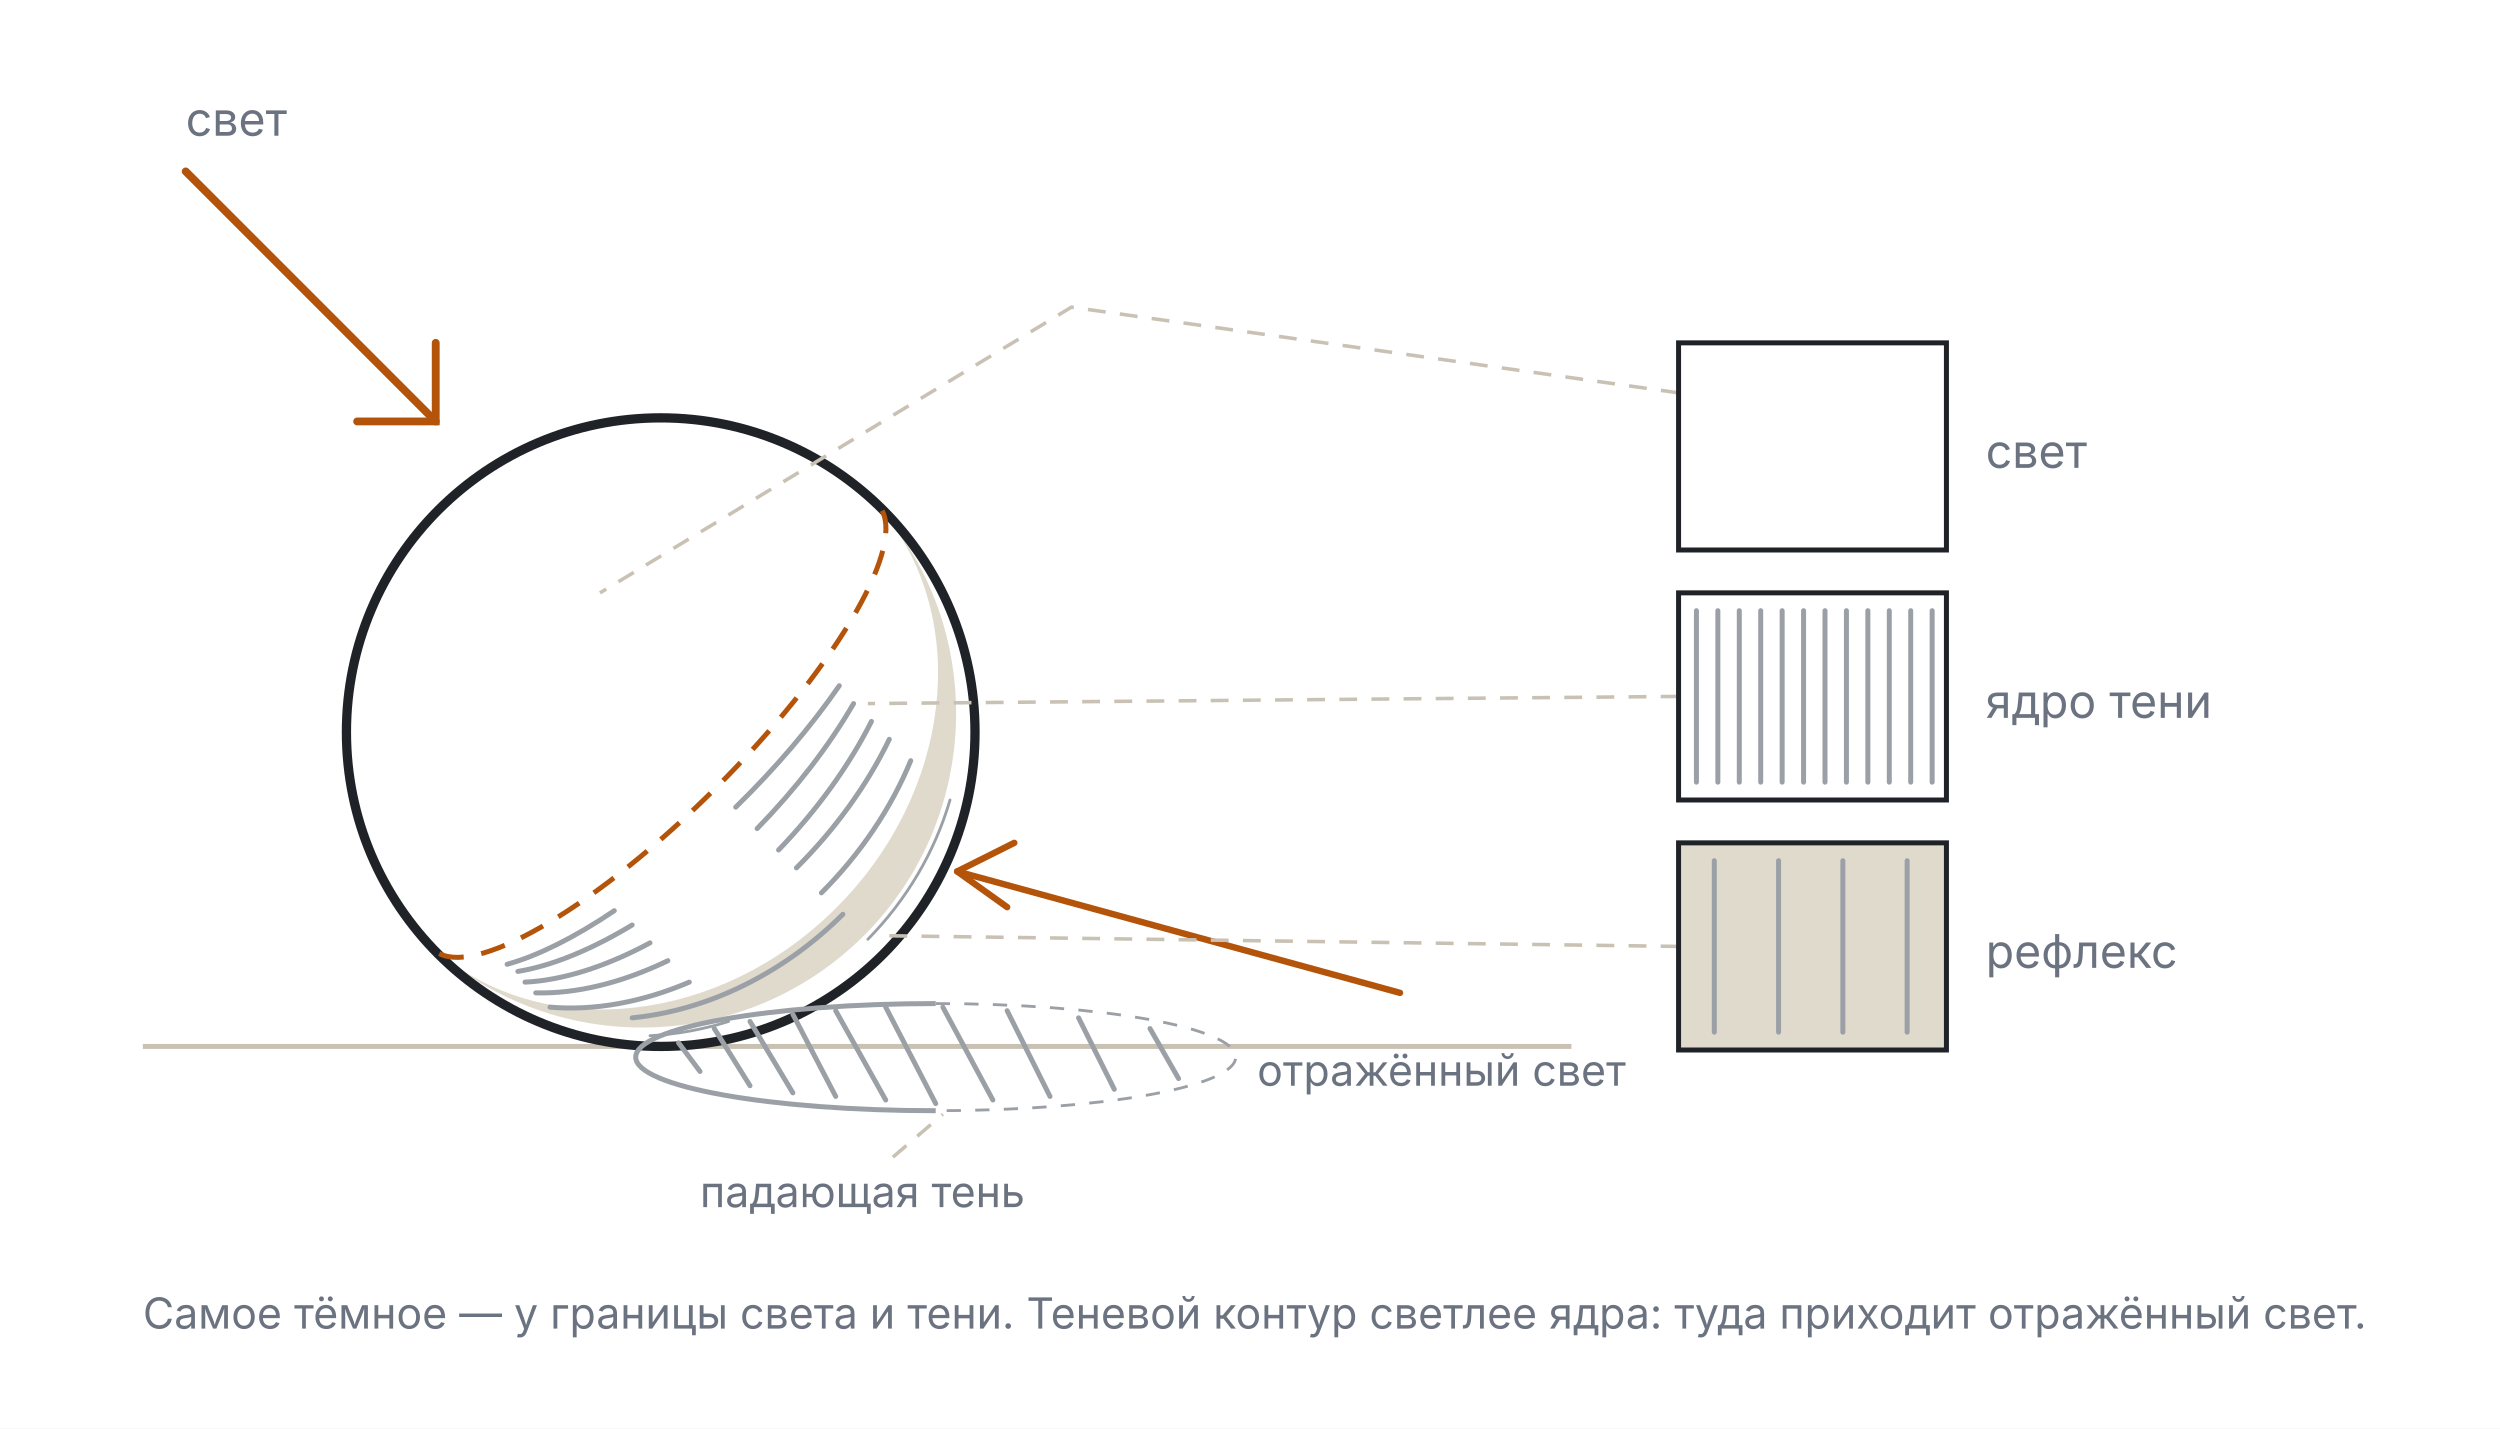
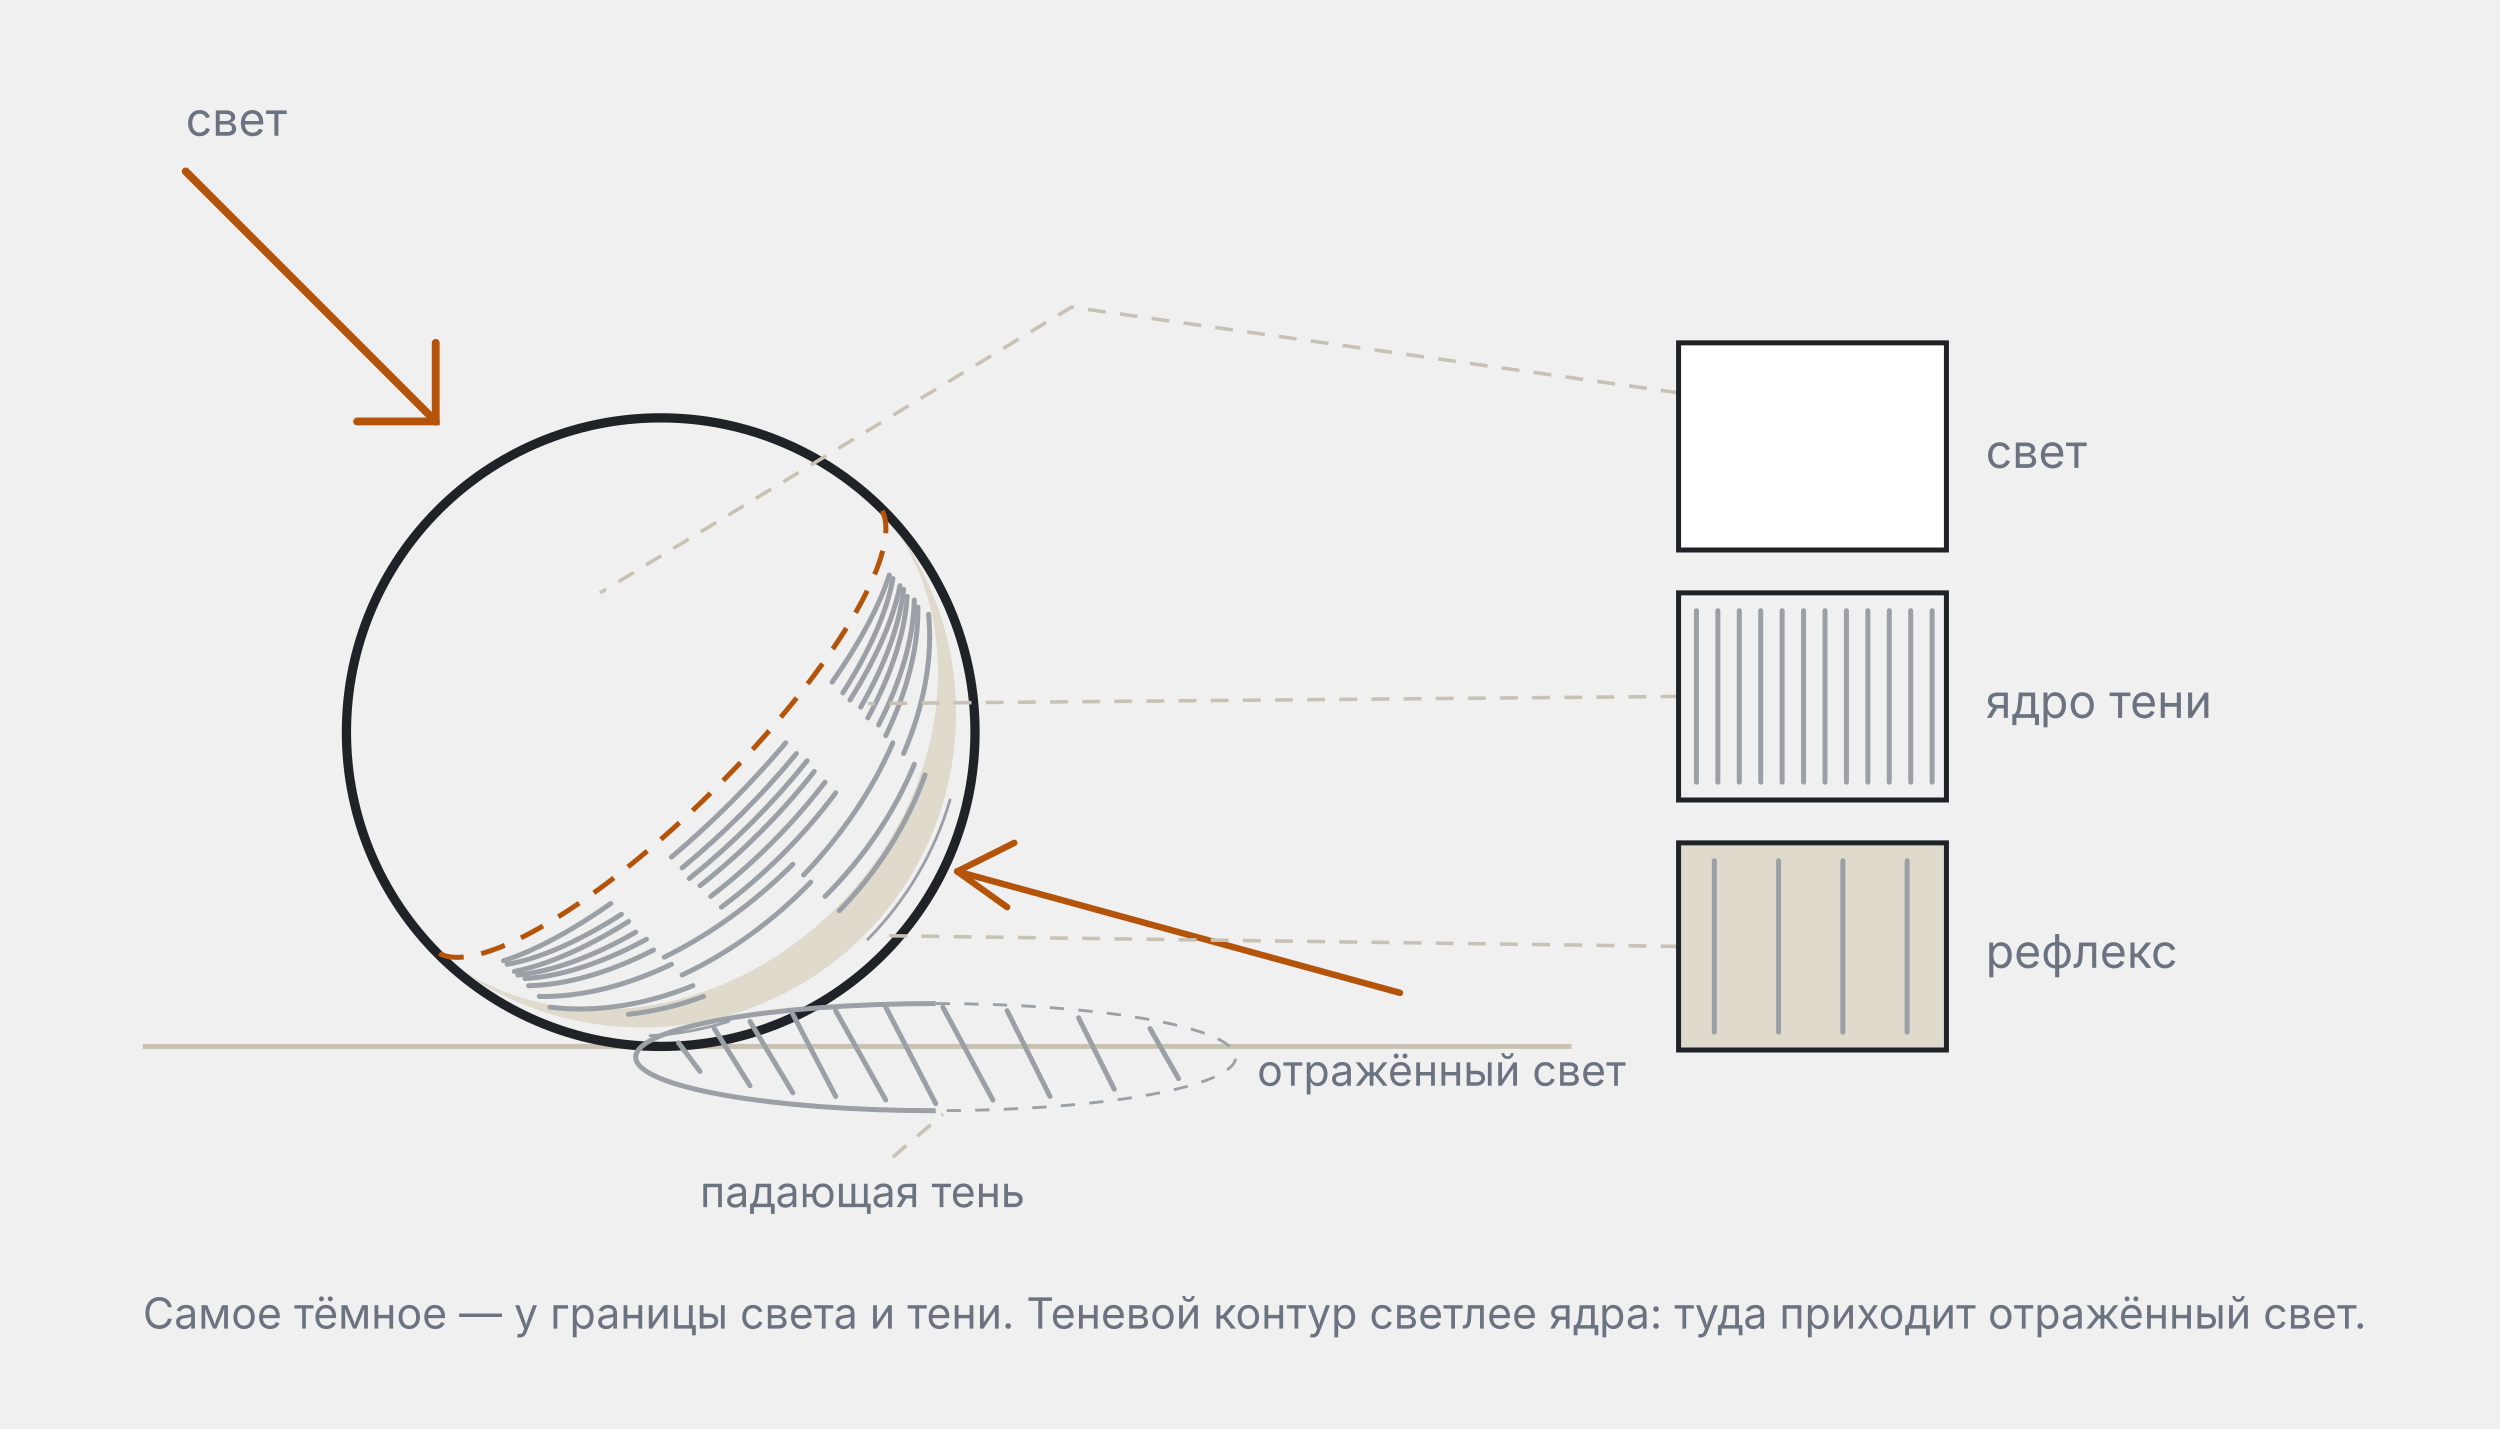
<svg xmlns="http://www.w3.org/2000/svg" viewBox="0 0 700 400" width="700" height="400">
-   <rect width="700" height="400" fill="#ffffff" />
  <g stroke="#b4530a" stroke-width="2.2" fill="none" stroke-linecap="round">
    <line x1="52" y1="48" x2="122" y2="118" />
    <path d="M100 118 L122 118 L122 96" />
  </g>
  <text x="52" y="38" font-family="Inter, sans-serif" font-size="13" fill="#6b7280">свет</text>
  <line x1="40" y1="293" x2="440" y2="293" stroke="#c9c2b4" stroke-width="1.4" />
  <path d="M123 267 A 88 88 0 0 0 247 143 A 88 76 -45 0 1 123 267 Z" fill="#e0dacd" />
  <circle cx="185" cy="205" r="88" fill="none" stroke="#1f2328" stroke-width="2.6" />
  <path d="M123 267 A 88 24 -45 0 0 247 143" fill="none" stroke="#b4530a" stroke-width="1.4" stroke-dasharray="7 5" />
  <g fill="none" stroke="#9aa0a6" stroke-width="1.4" stroke-linecap="round">
-     <path d="M142 270 A 88 30 -45 0 0 172 255 M206 226 A 88 30 -45 0 0 235 192" />
-     <path d="M145 272 A 88 38 -45 0 0 177 259 M212 232 A 88 38 -45 0 0 239 197" />
-     <path d="M147 275 A 88 46 -45 0 0 182 264 M218 238 A 88 46 -45 0 0 244 202" />
-     <path d="M150 278 A 88 54 -45 0 0 187 269 M223 243 A 88 54 -45 0 0 249 207" />
-     <path d="M154 282 A 88 64 -45 0 0 193 275 M230 250 A 88 64 -45 0 0 255 213" />
-     <path d="M177 285 A 88 72 -45 0 0 236 256" />
+     <path d="M141 269 A 88 28 -45 0 0 171 253 M188 240 A 88 28 -45 0 0 220 208 M233 191 A 88 28 -45 0 0 249 161" />
+     <path d="M142 270 A 88 32 -45 0 0 174 256 M191 243 A 88 32 -45 0 0 223 211 M236 194 A 88 32 -45 0 0 250 162" />
+     <path d="M144 272 A 88 36 -45 0 0 176 258 M193 246 A 88 36 -45 0 0 226 213 M238 196 A 88 36 -45 0 0 252 164" />
+     <path d="M145 273 A 88 40 -45 0 0 178 261 M196 248 A 88 40 -45 0 0 228 216 M241 198 A 88 40 -45 0 0 253 165" />
+     <path d="M147 274 A 88 44 -45 0 0 181 263 M199 251 A 88 44 -45 0 0 231 219 M243 201 A 88 44 -45 0 0 254 167" />
+     <path d="M148 276 A 88 48 -45 0 0 183 266 M202 254 A 88 48 -45 0 0 234 222 M246 203 A 88 48 -45 0 0 256 168" />
+     <path d="M186 268 A 88 52 -45 0 0 222 242 M248 206 A 88 52 -45 0 0 257 170" />
+     <path d="M151 279 A 88 56 -45 0 0 188 270 M225 245 A 88 56 -45 0 0 250 208" />
+     <path d="M191 273 A 88 60 -45 0 0 227 247 M253 211 A 88 60 -45 0 0 260 172" />
+     <path d="M154 282 A 88 65 -45 0 0 194 276 M231 251 A 88 65 -45 0 0 256 214" />
+     <path d="M176 284 A 88 70 -45 0 0 197 279 M235 255 A 88 70 -45 0 0 259 217" />
  </g>
  <path d="M182 290 A 88 82 -45 0 0 204 286 M243 263 A 88 82 -45 0 0 266 224" fill="none" stroke="#9aa0a6" stroke-width="0.8" stroke-linecap="round" />
  <path d="M262 281 A 84 15 0 0 0 262 311" fill="none" stroke="#9aa0a6" stroke-width="1.4" />
  <path d="M262 281 A 84 15 0 0 1 262 311" fill="none" stroke="#9aa0a6" stroke-width="0.8" stroke-dasharray="4 4" />
  <g stroke="#9aa0a6" stroke-width="1.4" stroke-linecap="round">
    <path d="M190 292 L196 300 M200 288 L210 304 M210 286 L222 306 M222 284 L234 307 M234 283 L248 308" />
    <path d="M248 282 L262 309 M264 282 L278 308 M282 283 L294 307 M302 285 L312 305 M322 288 L330 302" />
  </g>
  <g stroke="#b4530a" stroke-width="1.8" fill="none" stroke-linecap="round" stroke-linejoin="round">
    <line x1="392" y1="278" x2="268" y2="244" />
    <path d="M284 236 L268 244 L282 254" />
  </g>
  <text x="352" y="304" font-family="Inter, sans-serif" font-size="12" fill="#6b7280">отражённый свет</text>
  <line x1="250" y1="324" x2="264" y2="312" stroke="#c9c2b4" stroke-width="1" stroke-dasharray="5 4" />
  <text x="196" y="338" font-family="Inter, sans-serif" font-size="12" fill="#6b7280">падающая тень</text>
  <g stroke="#c9c2b4" stroke-width="1" stroke-dasharray="5 4" fill="none">
    <path d="M470 110 L300 86 L168 166" />
    <line x1="470" y1="195" x2="243" y2="197" />
    <line x1="470" y1="265" x2="248" y2="262" />
  </g>
  <rect x="470" y="96" width="75" height="58" fill="#ffffff" stroke="#1f2328" stroke-width="1.4" />
  <rect x="470" y="166" width="75" height="58" fill="none" stroke="#1f2328" stroke-width="1.4" />
  <rect x="470" y="236" width="75" height="58" fill="#e0dacd" stroke="#1f2328" stroke-width="1.4" />
  <g stroke="#9aa0a6" stroke-width="1.4" stroke-linecap="round">
    <path d="M475 171 L475 219 M481 171 L481 219 M487 171 L487 219 M493 171 L493 219 M499 171 L499 219" />
    <path d="M505 171 L505 219 M511 171 L511 219 M517 171 L517 219 M523 171 L523 219 M529 171 L529 219 M535 171 L535 219 M541 171 L541 219" />
    <path d="M480 241 L480 289 M498 241 L498 289 M516 241 L516 289 M534 241 L534 289" />
  </g>
  <text x="556" y="131" font-family="Inter, sans-serif" font-size="13" fill="#6b7280">свет</text>
  <text x="556" y="201" font-family="Inter, sans-serif" font-size="13" fill="#6b7280">ядро тени</text>
  <text x="556" y="271" font-family="Inter, sans-serif" font-size="13" fill="#6b7280">рефлекс</text>
  <text x="40" y="372" font-family="Inter, sans-serif" font-size="12" fill="#6b7280">Самое тёмное — у границы света и тени. Теневой контур светлее ядра: туда приходит отражённый свет.</text>
</svg>
